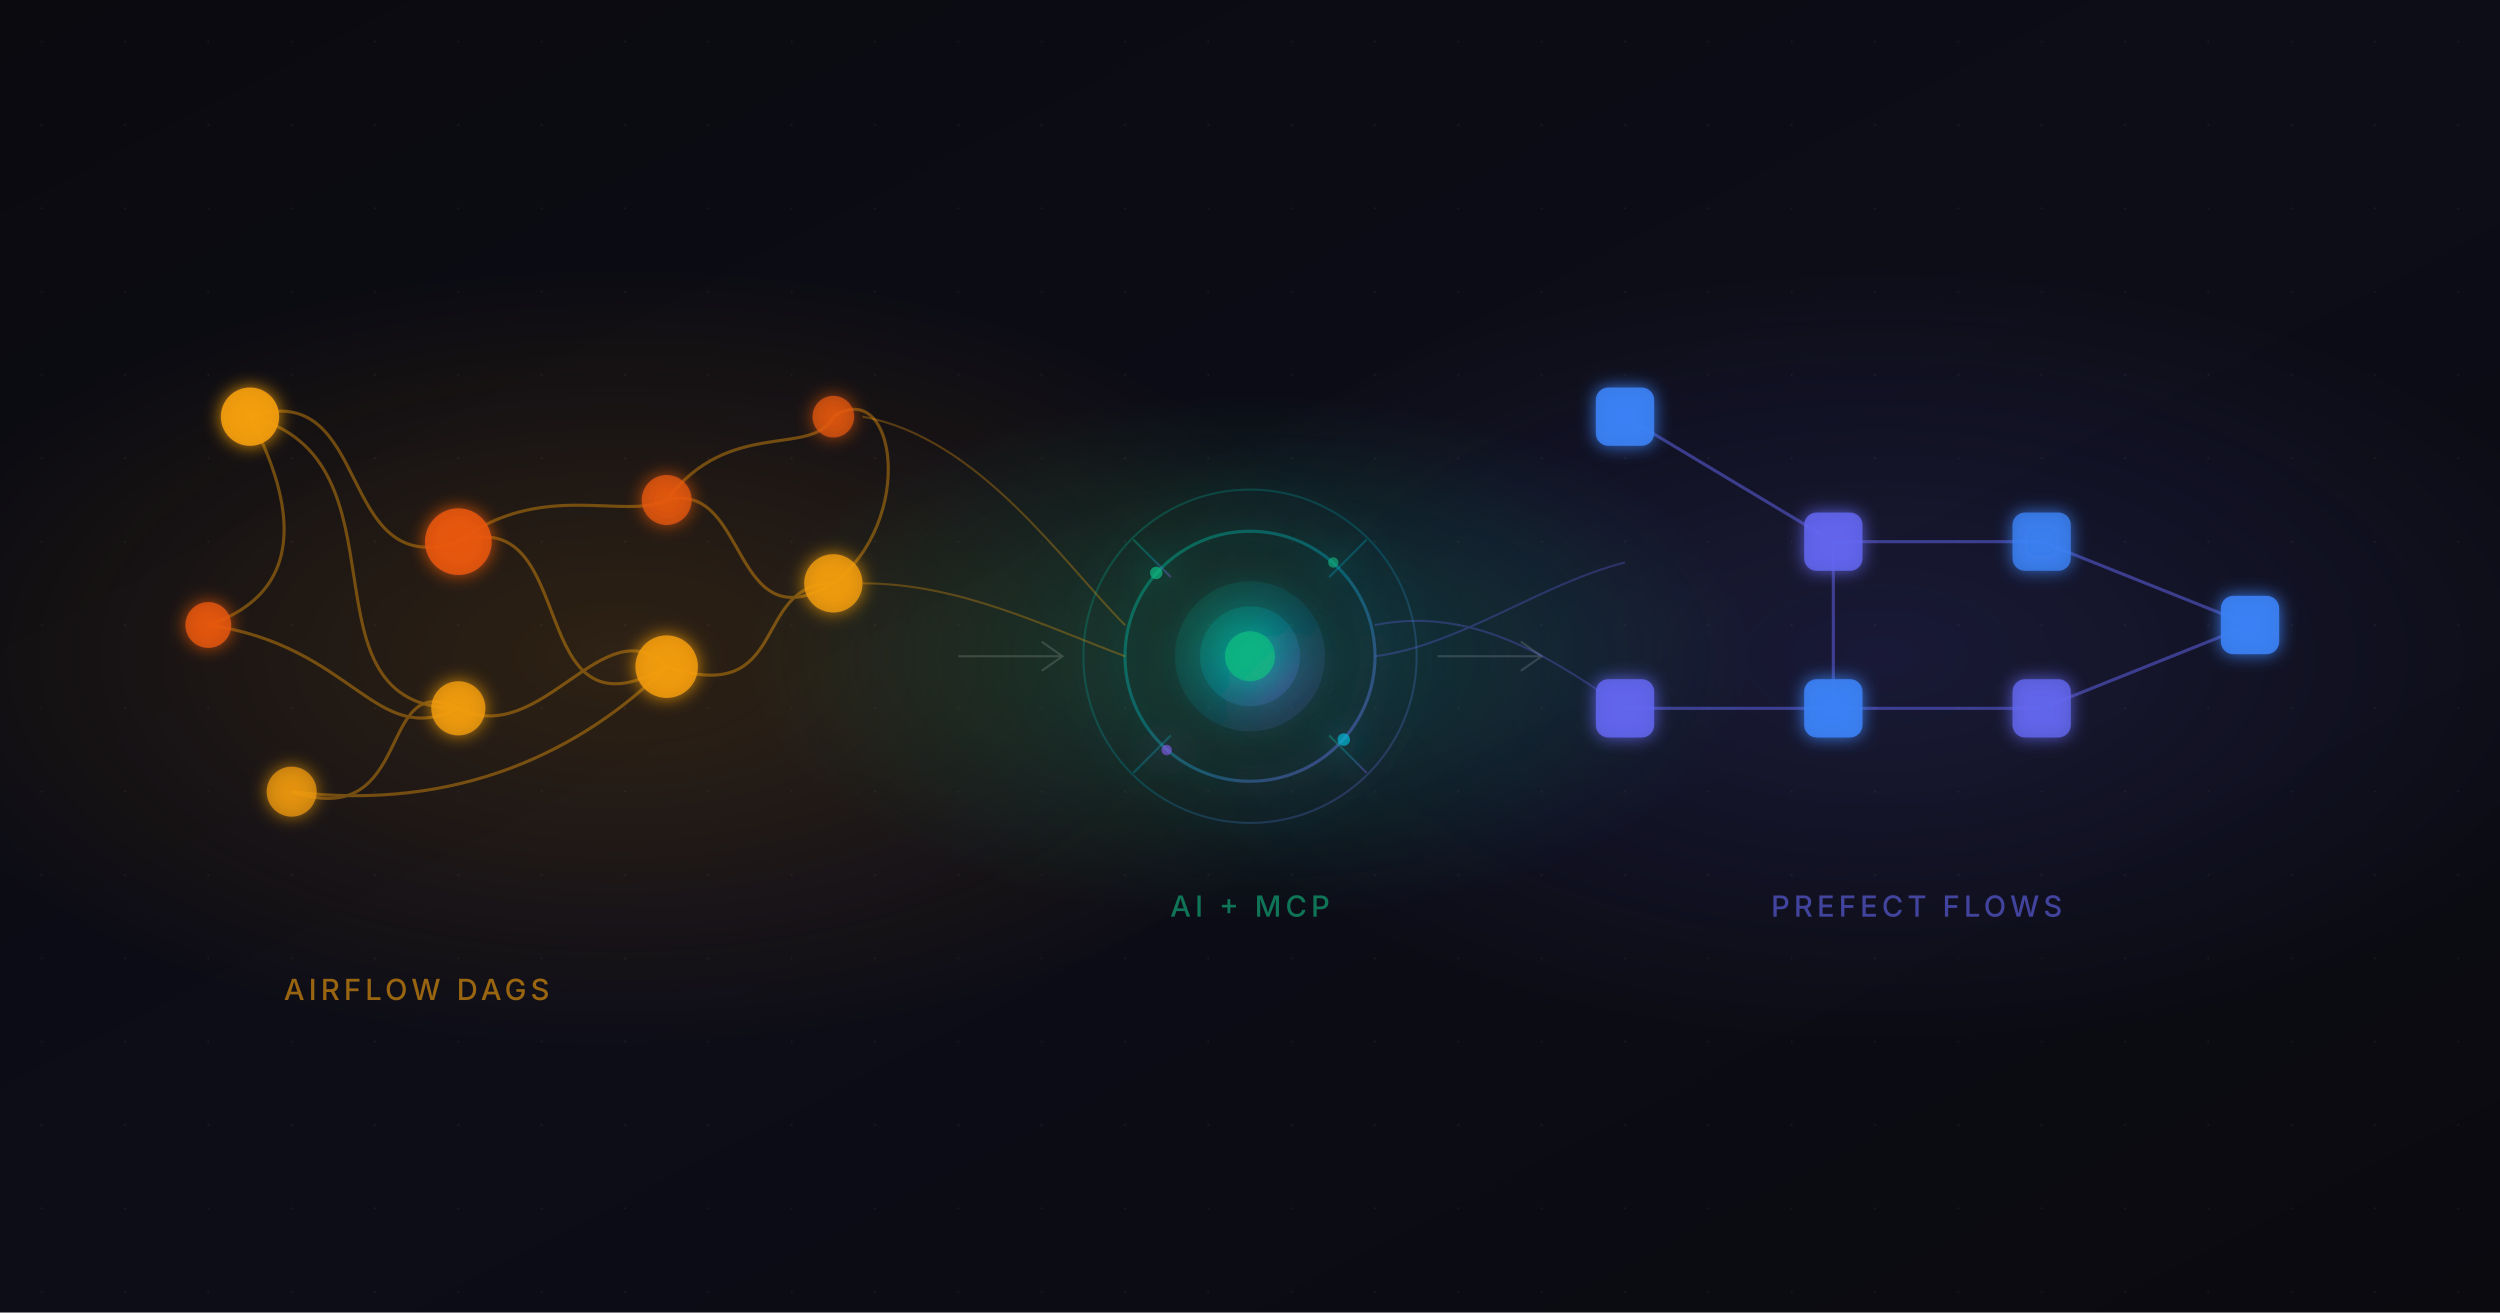
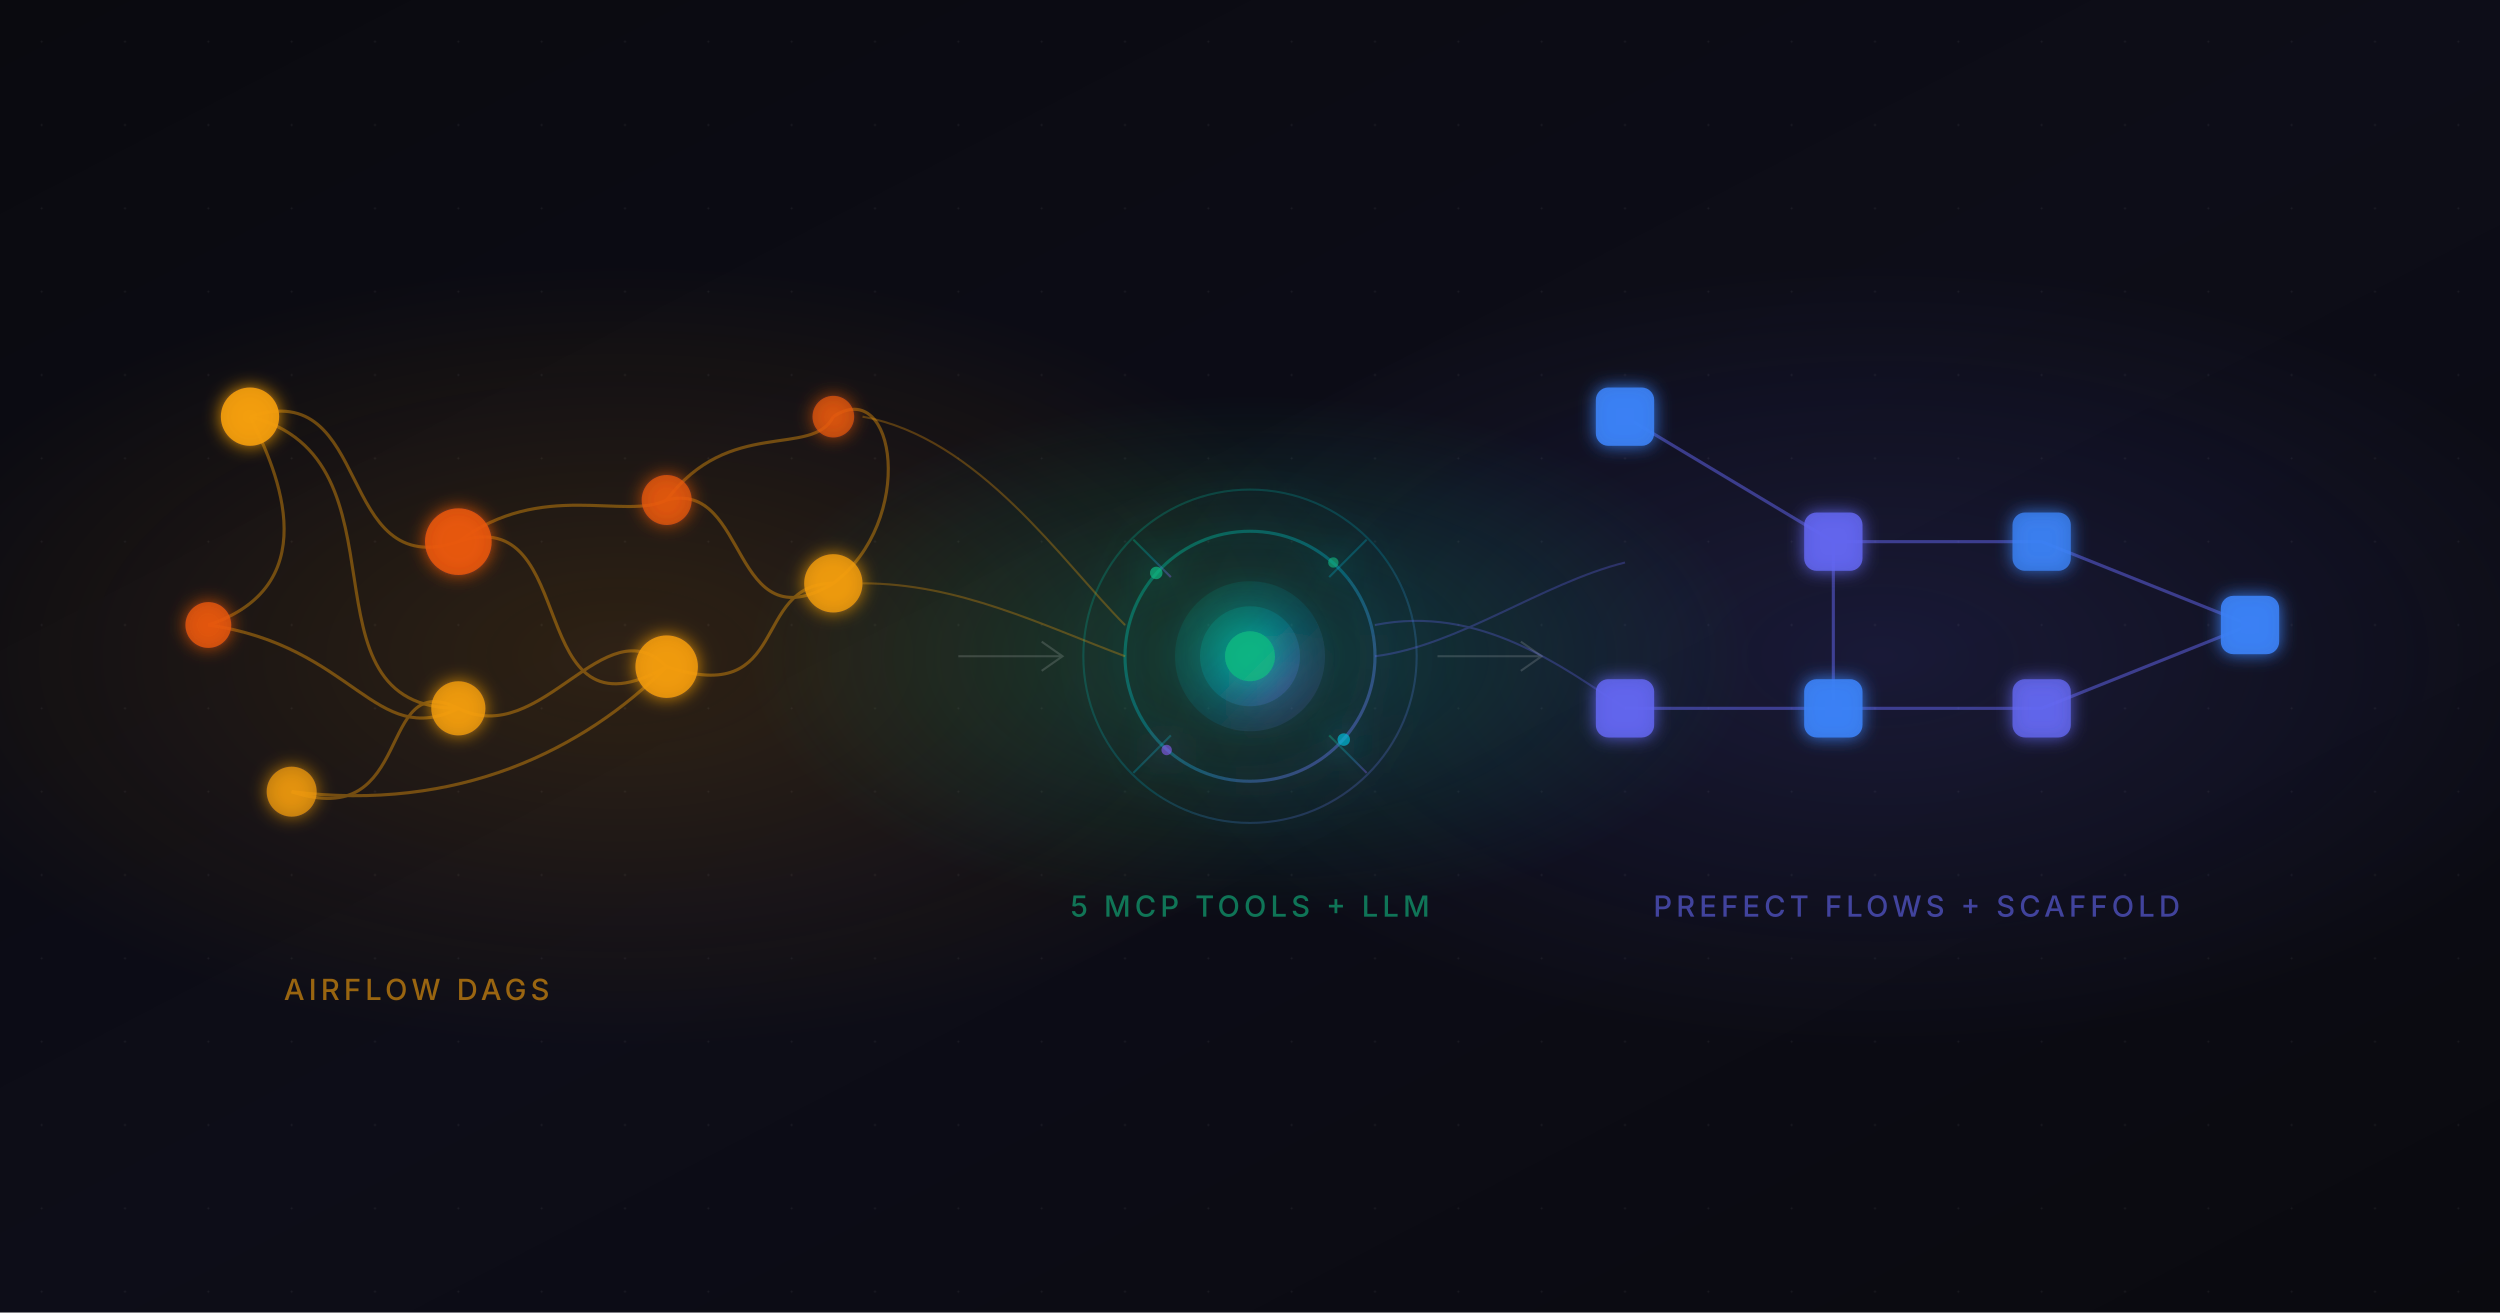
<svg xmlns="http://www.w3.org/2000/svg" viewBox="0 0 1200 630" width="1200" height="630">
  <defs>
    <linearGradient id="bg" x1="0%" y1="0%" x2="100%" y2="100%">
      <stop offset="0%" stop-color="#0a0a0f" />
      <stop offset="50%" stop-color="#0d0d18" />
      <stop offset="100%" stop-color="#0a0a0f" />
    </linearGradient>
    <linearGradient id="airflow-glow" x1="0%" y1="0%" x2="100%" y2="100%">
      <stop offset="0%" stop-color="#f59e0b" stop-opacity="0.8" />
      <stop offset="100%" stop-color="#ea580c" stop-opacity="0.6" />
    </linearGradient>
    <linearGradient id="prefect-glow" x1="0%" y1="0%" x2="100%" y2="100%">
      <stop offset="0%" stop-color="#3b82f6" stop-opacity="0.8" />
      <stop offset="100%" stop-color="#6366f1" stop-opacity="0.6" />
    </linearGradient>
    <linearGradient id="center-glow" x1="0%" y1="0%" x2="100%" y2="100%">
      <stop offset="0%" stop-color="#10b981" stop-opacity="0.9" />
      <stop offset="50%" stop-color="#06b6d4" stop-opacity="0.7" />
      <stop offset="100%" stop-color="#8b5cf6" stop-opacity="0.9" />
    </linearGradient>
    <radialGradient id="orb-left" cx="25%" cy="50%" r="30%">
      <stop offset="0%" stop-color="#f59e0b" stop-opacity="0.15" />
      <stop offset="100%" stop-color="#f59e0b" stop-opacity="0" />
    </radialGradient>
    <radialGradient id="orb-right" cx="75%" cy="50%" r="30%">
      <stop offset="0%" stop-color="#6366f1" stop-opacity="0.15" />
      <stop offset="100%" stop-color="#6366f1" stop-opacity="0" />
    </radialGradient>
    <radialGradient id="orb-center" cx="50%" cy="50%" r="20%">
      <stop offset="0%" stop-color="#10b981" stop-opacity="0.25" />
      <stop offset="100%" stop-color="#10b981" stop-opacity="0" />
    </radialGradient>
    <filter id="glow">
      <feGaussianBlur stdDeviation="4" result="blur" />
      <feMerge>
        <feMergeNode in="blur" />
        <feMergeNode in="SourceGraphic" />
      </feMerge>
    </filter>
    <filter id="glow-strong">
      <feGaussianBlur stdDeviation="8" result="blur" />
      <feMerge>
        <feMergeNode in="blur" />
        <feMergeNode in="SourceGraphic" />
      </feMerge>
    </filter>
    <pattern id="grid" width="40" height="40" patternUnits="userSpaceOnUse">
      <circle cx="20" cy="20" r="0.5" fill="#ffffff" opacity="0.06" />
    </pattern>
  </defs>
  <rect width="1200" height="630" fill="url(#bg)" />
  <rect width="1200" height="630" fill="url(#grid)" />
  <rect width="1200" height="630" fill="url(#orb-left)" />
  <rect width="1200" height="630" fill="url(#orb-right)" />
  <rect width="1200" height="630" fill="url(#orb-center)" />
  <g opacity="0.4" stroke="#f59e0b" stroke-width="1.5" fill="none">
    <path d="M120,200 C180,180 160,280 220,260" />
    <path d="M120,200 C200,220 140,340 220,340" />
    <path d="M220,260 C280,240 250,360 320,320" />
    <path d="M220,340 C260,360 290,290 320,320" />
    <path d="M220,260 C260,230 300,250 320,240" />
    <path d="M320,240 C360,230 350,310 400,280" />
    <path d="M320,320 C380,340 360,280 400,280" />
    <path d="M140,380 C200,400 180,320 220,340" />
    <path d="M140,380 C220,390 280,360 320,320" />
    <path d="M100,300 C160,280 130,220 120,200" />
    <path d="M100,300 C170,310 180,360 220,340" />
    <path d="M320,240 C350,200 390,220 400,200" />
    <path d="M400,200 C430,180 440,250 400,280" />
  </g>
  <g filter="url(#glow)">
    <circle cx="120" cy="200" r="14" fill="#f59e0b" opacity="0.9" />
    <circle cx="100" cy="300" r="11" fill="#ea580c" opacity="0.8" />
    <circle cx="140" cy="380" r="12" fill="#f59e0b" opacity="0.7" />
    <circle cx="220" cy="260" r="16" fill="#ea580c" opacity="0.85" />
    <circle cx="220" cy="340" r="13" fill="#f59e0b" opacity="0.8" />
    <circle cx="320" cy="240" r="12" fill="#ea580c" opacity="0.75" />
    <circle cx="320" cy="320" r="15" fill="#f59e0b" opacity="0.85" />
    <circle cx="400" cy="200" r="10" fill="#ea580c" opacity="0.7" />
    <circle cx="400" cy="280" r="14" fill="#f59e0b" opacity="0.8" />
  </g>
  <g filter="url(#glow-strong)">
    <circle cx="600" cy="315" r="80" fill="none" stroke="url(#center-glow)" stroke-width="1" opacity="0.3" />
    <circle cx="600" cy="315" r="60" fill="none" stroke="url(#center-glow)" stroke-width="1.5" opacity="0.5" />
    <circle cx="600" cy="315" r="36" fill="url(#center-glow)" opacity="0.15" />
    <circle cx="600" cy="315" r="24" fill="url(#center-glow)" opacity="0.25" />
    <circle cx="600" cy="315" r="12" fill="#10b981" opacity="0.8" />
    <g stroke="url(#center-glow)" stroke-width="1" opacity="0.4">
      <line x1="600" y1="235" x2="600" y2="260" />
      <line x1="600" y1="370" x2="600" y2="395" />
      <line x1="520" y1="315" x2="545" y2="315" />
      <line x1="655" y1="315" x2="680" y2="315" />
      <line x1="544" y1="259" x2="562" y2="277" />
      <line x1="638" y1="353" x2="656" y2="371" />
      <line x1="544" y1="371" x2="562" y2="353" />
      <line x1="638" y1="277" x2="656" y2="259" />
    </g>
    <circle cx="555" cy="275" r="3" fill="#10b981" opacity="0.7" />
    <circle cx="645" cy="355" r="3" fill="#06b6d4" opacity="0.7" />
    <circle cx="560" cy="360" r="2.5" fill="#8b5cf6" opacity="0.6" />
    <circle cx="640" cy="270" r="2.5" fill="#10b981" opacity="0.6" />
  </g>
  <g stroke="#f59e0b" stroke-width="1" fill="none" opacity="0.3">
    <path d="M414,280 C460,280 500,300 540,315" />
    <path d="M414,200 C470,210 510,270 540,300" />
  </g>
  <g stroke="#6366f1" stroke-width="1" fill="none" opacity="0.3">
    <path d="M660,315 C700,310 740,280 780,270" />
    <path d="M660,300 C710,290 750,320 780,340" />
  </g>
  <g opacity="0.5" stroke="#6366f1" stroke-width="1.5" fill="none">
    <path d="M780,200 L880,260" />
    <path d="M880,260 L980,260" />
    <path d="M980,260 L1080,300" />
    <path d="M780,340 L880,340" />
    <path d="M880,340 L980,340" />
    <path d="M980,340 L1080,300" />
    <path d="M880,260 L880,340" />
  </g>
  <g filter="url(#glow)">
    <rect x="766" y="186" width="28" height="28" rx="6" fill="#3b82f6" opacity="0.9" />
    <rect x="866" y="246" width="28" height="28" rx="6" fill="#6366f1" opacity="0.85" />
    <rect x="966" y="246" width="28" height="28" rx="6" fill="#3b82f6" opacity="0.8" />
    <rect x="766" y="326" width="28" height="28" rx="6" fill="#6366f1" opacity="0.85" />
    <rect x="866" y="326" width="28" height="28" rx="6" fill="#3b82f6" opacity="0.9" />
    <rect x="966" y="326" width="28" height="28" rx="6" fill="#6366f1" opacity="0.8" />
    <rect x="1066" y="286" width="28" height="28" rx="6" fill="#3b82f6" opacity="0.9" />
  </g>
  <text x="200" y="480" font-family="system-ui, -apple-system, sans-serif" font-size="14" fill="#f59e0b" opacity="0.6" text-anchor="middle" font-weight="500" letter-spacing="2">AIRFLOW DAGS</text>
-   <text x="600" y="440" font-family="system-ui, -apple-system, sans-serif" font-size="14" fill="#10b981" opacity="0.6" text-anchor="middle" font-weight="500" letter-spacing="2">AI + MCP</text>
-   <text x="920" y="440" font-family="system-ui, -apple-system, sans-serif" font-size="14" fill="#6366f1" opacity="0.6" text-anchor="middle" font-weight="500" letter-spacing="2">PREFECT FLOWS</text>
+   <text x="600" y="440" font-family="system-ui, -apple-system, sans-serif" font-size="14" fill="#10b981" opacity="0.6" text-anchor="middle" font-weight="500" letter-spacing="2">5 MCP TOOLS + LLM</text>
+   <text x="920" y="440" font-family="system-ui, -apple-system, sans-serif" font-size="14" fill="#6366f1" opacity="0.6" text-anchor="middle" font-weight="500" letter-spacing="2">PREFECT FLOWS + SCAFFOLD</text>
  <g stroke="#ffffff" stroke-width="1" opacity="0.15" fill="none">
    <path d="M460,315 L510,315 M500,308 L510,315 L500,322" />
    <path d="M690,315 L740,315 M730,308 L740,315 L730,322" />
  </g>
</svg>
